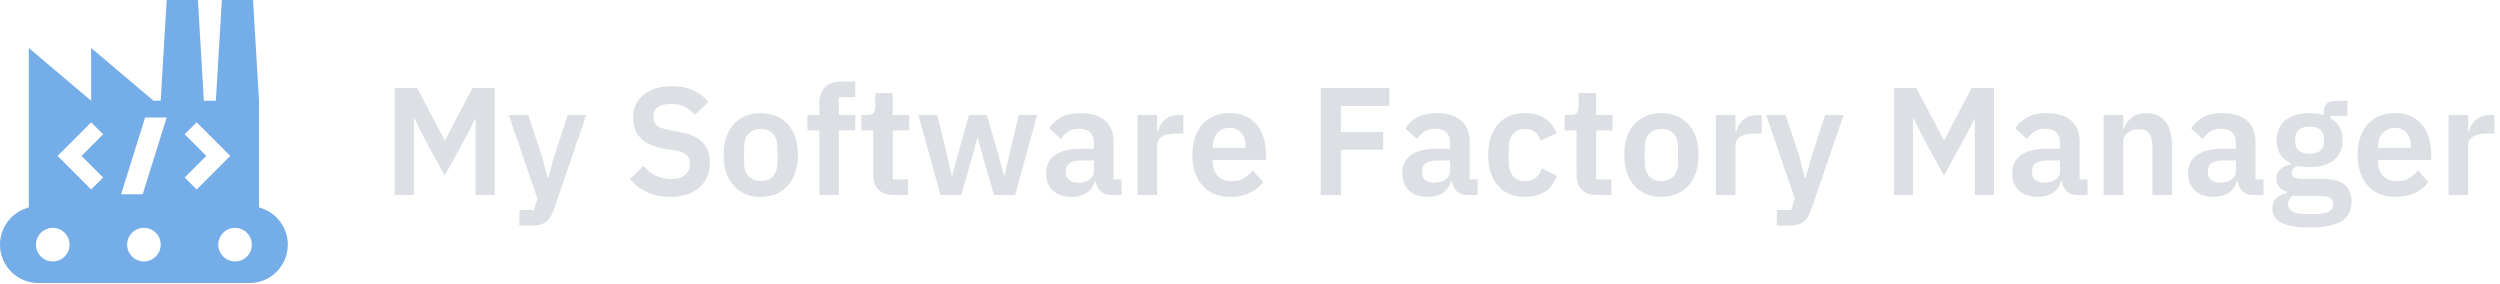
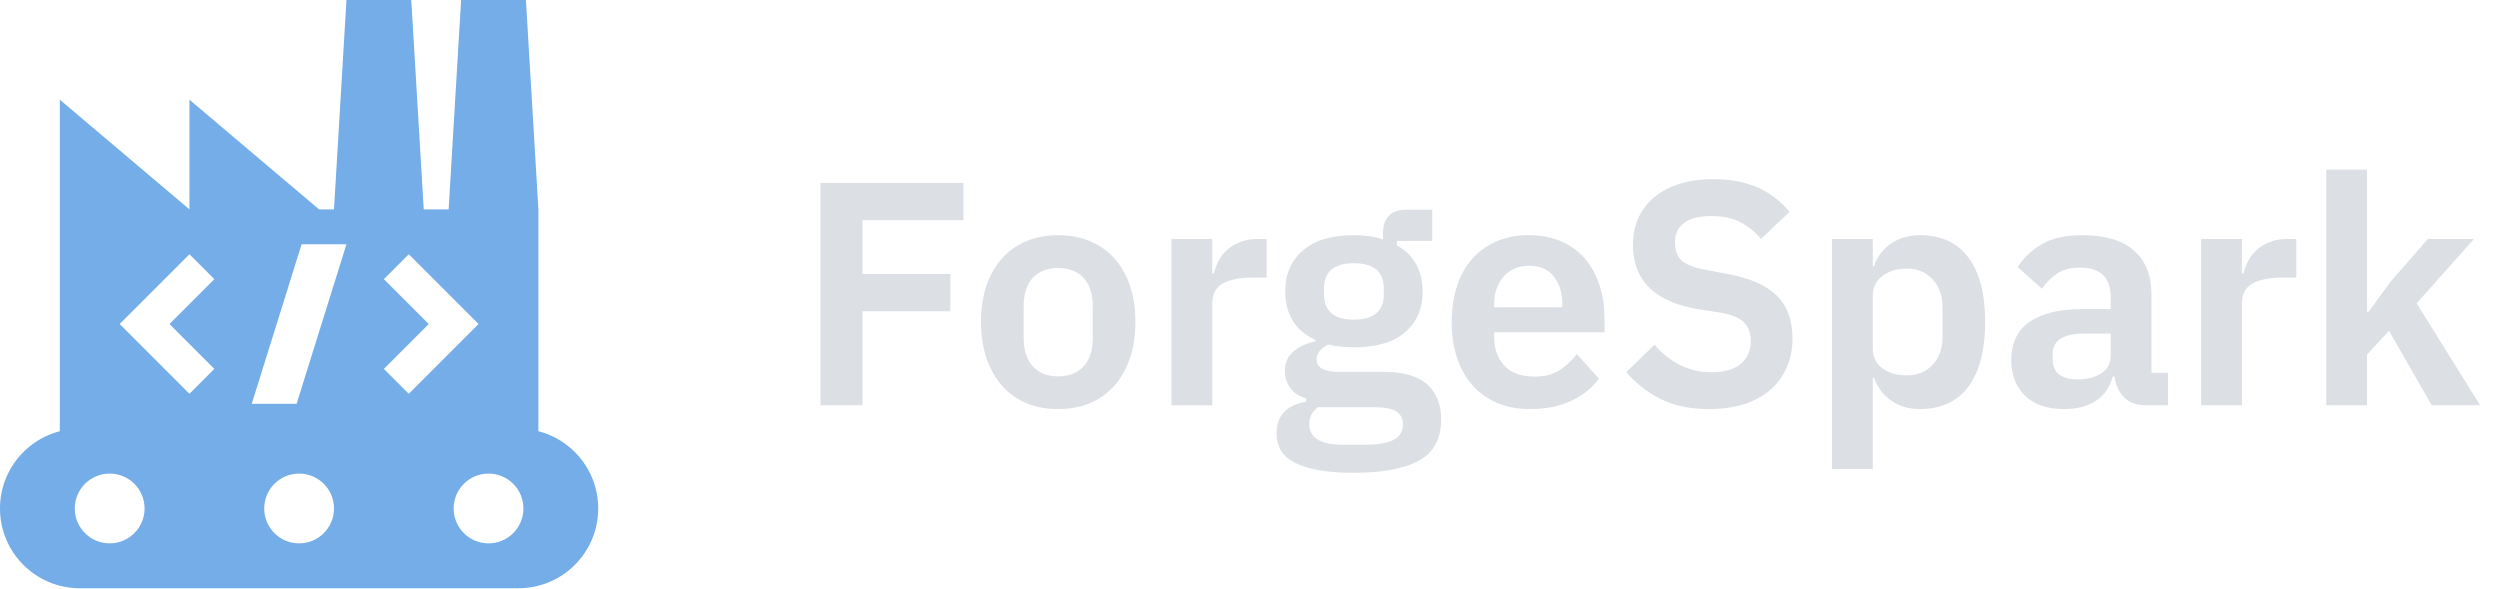
- <svg xmlns="http://www.w3.org/2000/svg" viewBox="0 0 424 48">
+ <svg xmlns="http://www.w3.org/2000/svg" viewBox="0 0 204 48">
  <path fill="#74ade8" transform="scale(0.8135593) translate(-2 -3)" d="M8 48L8 13L21 24L21 13L34 24L35.5 24L36.75 3L43.25 3L44.5 24L47 24L48.25 3L54.75 3L56 24L56 48zM21 42.5L23.5 40L19 35.5L23.5 31L21 28.5L14 35.5zM27.25 43.5L31.75 43.5L36.75 27.5L32.25 27.5zM50 35.5L43 28.5L40.5 31L45 35.5L40.5 40L43 42.5zM10 46H54A8 8 0 0 1 54 62H10A8 8 0 0 1 10 46zM9.5 54a3.5 3.5 0 1 0 7 0a3.5 3.5 0 1 0 -7 0zM28.5 54a3.5 3.5 0 1 0 7 0a3.5 3.5 0 1 0 -7 0zM47.5 54a3.5 3.5 0 1 0 7 0a3.5 3.5 0 1 0 -7 0z" />
-   <path fill="#dce0e5" d="M70.20 33.07L66.95 33.07L66.95 14.93L70.74 14.93L73.47 20.07L75.42 23.79L75.50 23.79L77.42 20.07L80.13 14.93L83.92 14.93L83.92 33.07L80.67 33.07L80.67 20.18L80.60 20.18L79.19 22.93L75.42 29.80L71.70 22.96L70.27 20.05L70.20 20.05L70.20 33.07ZM93.00 30.11L93.93 26.68L96.30 19.50L99.42 19.50L93.96 35.49Q93.62 36.45 93.15 37.08Q92.69 37.70 91.94 37.99Q91.20 38.27 90.09 38.27L90.09 38.27L88.08 38.27L88.08 35.62L90.53 35.62L91.15 33.72L86.29 19.50L89.59 19.50L91.96 26.68L92.84 30.11L93.00 30.11ZM113.59 33.39L113.59 33.39Q111.28 33.39 109.62 32.55Q107.97 31.72 106.83 30.37L106.83 30.37L109.14 28.13Q110.08 29.23 111.24 29.80Q112.39 30.37 113.80 30.37L113.80 30.37Q115.38 30.37 116.19 29.67Q117.00 28.97 117.00 27.82L117.00 27.82Q117.00 27.20 116.77 26.74Q116.55 26.29 116.01 25.98Q115.46 25.66 114.53 25.51L114.53 25.51L112.81 25.25Q110.99 24.96 109.78 24.29Q108.57 23.61 107.97 22.52Q107.38 21.43 107.38 19.97L107.38 19.97Q107.38 18.33 108.18 17.14Q108.99 15.94 110.46 15.28Q111.93 14.61 113.95 14.61L113.95 14.61Q116.01 14.61 117.54 15.30Q119.08 15.99 120.17 17.29L120.17 17.29L117.83 19.50Q117.15 18.67 116.19 18.15Q115.23 17.63 113.77 17.63L113.77 17.63Q112.32 17.63 111.56 18.19Q110.81 18.75 110.81 19.76L110.81 19.76Q110.81 20.46 111.07 20.91Q111.33 21.35 111.90 21.59Q112.47 21.84 113.33 22.02L113.33 22.02L115.02 22.34Q116.87 22.65 118.06 23.32Q119.26 24.00 119.83 25.05Q120.40 26.11 120.40 27.61L120.40 27.61Q120.40 29.33 119.61 30.63Q118.82 31.93 117.28 32.66Q115.75 33.39 113.59 33.39ZM129.01 33.39L129.01 33.39Q127.08 33.39 125.67 32.52Q124.25 31.64 123.48 30.04Q122.72 28.45 122.72 26.26L122.72 26.26Q122.72 24.08 123.48 22.50Q124.25 20.93 125.67 20.06Q127.08 19.19 129.01 19.19L129.01 19.19Q130.96 19.19 132.37 20.06Q133.79 20.93 134.56 22.50Q135.33 24.08 135.33 26.26L135.33 26.26Q135.33 28.45 134.56 30.04Q133.79 31.64 132.37 32.52Q130.96 33.39 129.01 33.39ZM129.01 30.71L129.01 30.71Q130.33 30.71 131.09 29.89Q131.84 29.07 131.84 27.54L131.84 27.54L131.84 25.01Q131.84 23.48 131.09 22.67Q130.33 21.87 129.01 21.87L129.01 21.87Q127.73 21.87 126.97 22.67Q126.20 23.48 126.20 25.01L126.20 25.01L126.20 27.54Q126.20 29.07 126.97 29.89Q127.73 30.71 129.01 30.71ZM142.27 33.07L138.94 33.07L138.94 22.13L136.94 22.13L136.94 19.50L138.94 19.50L138.94 17.55Q138.94 15.76 139.90 14.80Q140.86 13.83 142.68 13.83L142.68 13.83L145.05 13.83L145.05 16.49L142.27 16.49L142.27 19.50L145.05 19.50L145.05 22.13L142.27 22.13L142.27 33.07ZM153.99 30.42L153.99 33.07L151.60 33.07Q149.89 33.07 148.99 32.18Q148.09 31.28 148.09 29.62L148.09 29.62L148.09 22.13L146.09 22.13L146.09 19.50L147.13 19.50Q147.88 19.50 148.16 19.15Q148.43 18.80 148.43 18.10L148.43 18.10L148.43 15.78L151.42 15.78L151.42 19.50L154.20 19.50L154.20 22.13L151.42 22.13L151.42 30.42L153.99 30.42ZM163.04 33.07L159.51 33.07L155.76 19.50L158.96 19.50L160.34 25.09L161.40 29.75L161.51 29.75L162.76 25.09L164.34 19.50L167.36 19.50L169.00 25.09L170.27 29.75L170.37 29.75L171.44 25.09L172.79 19.50L175.89 19.50L172.17 33.07L168.58 33.07L166.84 27.09L165.82 23.40L165.75 23.40L164.76 27.09L163.04 33.07ZM190.21 30.42L190.21 33.07L188.37 33.07Q187.61 33.07 187.03 32.72Q186.44 32.37 186.13 31.70L186.13 31.70Q185.90 31.25 185.84 30.73L185.84 30.73L185.69 30.73Q185.35 32.03 184.30 32.71Q183.24 33.39 181.74 33.39L181.74 33.39Q179.66 33.39 178.54 32.28Q177.42 31.18 177.42 29.38L177.42 29.38Q177.42 27.98 178.11 27.07Q178.80 26.16 180.10 25.69Q181.40 25.22 183.22 25.22L183.22 25.22L185.53 25.22L185.53 24.23Q185.53 23.12 184.93 22.48Q184.34 21.84 183.01 21.84L183.01 21.84Q181.84 21.84 181.12 22.35Q180.41 22.86 179.92 23.56L179.92 23.56L177.94 21.79Q178.69 20.62 179.94 19.90Q181.19 19.19 183.24 19.19L183.24 19.19Q185.97 19.19 187.42 20.45Q188.86 21.71 188.86 24.03L188.86 24.03L188.86 30.42L190.21 30.42ZM185.53 29.02L185.53 27.22L183.40 27.22Q182.10 27.22 181.45 27.65Q180.80 28.08 180.80 28.89L180.80 28.89L180.80 29.33Q180.80 30.14 181.35 30.55Q181.89 30.97 182.85 30.97L182.85 30.97Q183.61 30.97 184.21 30.75Q184.80 30.53 185.17 30.08Q185.53 29.64 185.53 29.02L185.53 29.02ZM196.24 24.75L196.24 33.07L192.92 33.07L192.92 19.50L196.24 19.50L196.24 22.31L196.37 22.31Q196.56 21.58 196.98 20.94Q197.41 20.31 198.15 19.90Q198.90 19.50 199.96 19.50L199.96 19.50L200.69 19.50L200.69 22.65L199.65 22.65Q198.53 22.65 197.76 22.87Q197.00 23.09 196.62 23.54Q196.24 24.00 196.24 24.75L196.24 24.75ZM208.62 33.39L208.62 33.39Q206.62 33.39 205.19 32.52Q203.76 31.64 202.99 30.04Q202.22 28.45 202.22 26.26L202.22 26.26Q202.22 24.13 202.98 22.53Q203.73 20.93 205.14 20.06Q206.54 19.19 208.52 19.19L208.52 19.19Q210.65 19.19 212.01 20.13Q213.38 21.06 214.04 22.61Q214.70 24.16 214.70 26.03L214.70 26.03L214.70 27.12L205.68 27.12L205.68 27.46Q205.68 28.91 206.51 29.82Q207.35 30.73 208.98 30.73L208.98 30.73Q210.21 30.73 211.01 30.20Q211.82 29.67 212.44 28.89L212.44 28.89L214.24 30.89Q213.40 32.01 211.96 32.70Q210.52 33.39 208.62 33.39ZM208.57 21.69L208.57 21.69Q207.68 21.69 207.03 22.09Q206.38 22.49 206.03 23.21Q205.68 23.92 205.68 24.86L205.68 24.86L205.68 25.07L211.25 25.07L211.25 24.83Q211.25 23.87 210.93 23.18Q210.62 22.49 210.02 22.09Q209.43 21.69 208.57 21.69ZM227.42 25.40L227.42 33.07L223.99 33.07L223.99 14.93L235.66 14.93L235.66 17.97L227.42 17.97L227.42 22.39L234.59 22.39L234.59 25.40L227.42 25.40ZM250.61 30.42L250.61 33.07L248.76 33.07Q248.01 33.07 247.42 32.72Q246.84 32.37 246.53 31.70L246.53 31.70Q246.29 31.25 246.24 30.73L246.24 30.73L246.09 30.73Q245.75 32.03 244.69 32.71Q243.64 33.39 242.13 33.39L242.13 33.39Q240.05 33.39 238.94 32.28Q237.82 31.18 237.82 29.38L237.82 29.38Q237.82 27.98 238.51 27.07Q239.20 26.16 240.50 25.69Q241.80 25.22 243.62 25.22L243.62 25.22L245.93 25.22L245.93 24.23Q245.93 23.12 245.33 22.48Q244.73 21.84 243.41 21.84L243.41 21.84Q242.24 21.84 241.52 22.35Q240.81 22.86 240.31 23.56L240.31 23.56L238.34 21.79Q239.09 20.62 240.34 19.90Q241.59 19.19 243.64 19.19L243.64 19.19Q246.37 19.19 247.81 20.45Q249.26 21.71 249.26 24.03L249.26 24.03L249.26 30.42L250.61 30.42ZM245.93 29.02L245.93 27.22L243.80 27.22Q242.50 27.22 241.85 27.65Q241.20 28.08 241.20 28.89L241.20 28.89L241.20 29.33Q241.20 30.14 241.74 30.55Q242.29 30.97 243.25 30.97L243.25 30.97Q244.01 30.97 244.60 30.75Q245.20 30.53 245.57 30.08Q245.93 29.64 245.93 29.02L245.93 29.02ZM258.67 33.39L258.67 33.39Q255.65 33.39 254.03 31.46Q252.40 29.54 252.40 26.26L252.40 26.26Q252.40 23.01 254.03 21.10Q255.65 19.19 258.67 19.19L258.67 19.19Q260.72 19.19 262.06 20.10Q263.40 21.01 264.00 22.62L264.00 22.62L261.27 23.84Q261.04 22.99 260.39 22.43Q259.74 21.87 258.67 21.87L258.67 21.87Q257.29 21.87 256.59 22.74Q255.89 23.61 255.89 25.07L255.89 25.07L255.89 27.54Q255.89 28.94 256.59 29.82Q257.29 30.71 258.67 30.71L258.67 30.71Q259.84 30.71 260.50 30.10Q261.17 29.49 261.53 28.58L261.53 28.58L264.08 29.80Q263.43 31.59 262.04 32.49Q260.65 33.39 258.67 33.39ZM273.28 30.42L273.28 33.07L270.89 33.07Q269.17 33.07 268.28 32.18Q267.38 31.28 267.38 29.62L267.38 29.62L267.38 22.13L265.38 22.13L265.38 19.50L266.42 19.50Q267.17 19.50 267.44 19.15Q267.72 18.80 267.72 18.10L267.72 18.10L267.72 15.78L270.71 15.78L270.71 19.50L273.49 19.50L273.49 22.13L270.71 22.13L270.71 30.42L273.28 30.42ZM281.76 33.39L281.76 33.39Q279.83 33.39 278.42 32.52Q277.00 31.64 276.23 30.04Q275.47 28.45 275.47 26.26L275.47 26.26Q275.47 24.08 276.23 22.50Q277.00 20.93 278.42 20.06Q279.83 19.19 281.76 19.19L281.76 19.19Q283.71 19.19 285.12 20.06Q286.54 20.93 287.31 22.50Q288.08 24.08 288.08 26.26L288.08 26.26Q288.08 28.45 287.31 30.04Q286.54 31.64 285.12 32.52Q283.71 33.39 281.76 33.39ZM281.76 30.71L281.76 30.71Q283.08 30.71 283.84 29.89Q284.59 29.07 284.59 27.54L284.59 27.54L284.59 25.01Q284.59 23.48 283.84 22.67Q283.08 21.87 281.76 21.87L281.76 21.87Q280.48 21.87 279.72 22.67Q278.95 23.48 278.95 25.01L278.95 25.01L278.95 27.54Q278.95 29.07 279.72 29.89Q280.48 30.71 281.76 30.71ZM294.34 24.75L294.34 33.07L291.01 33.07L291.01 19.50L294.34 19.50L294.34 22.31L294.47 22.31Q294.65 21.58 295.08 20.94Q295.51 20.31 296.25 19.90Q296.99 19.50 298.06 19.50L298.06 19.50L298.79 19.50L298.79 22.65L297.75 22.65Q296.63 22.65 295.86 22.87Q295.10 23.09 294.72 23.54Q294.34 24.00 294.34 24.75L294.34 24.75ZM306.25 30.11L307.19 26.68L309.55 19.50L312.67 19.50L307.21 35.49Q306.87 36.45 306.41 37.08Q305.94 37.70 305.20 37.99Q304.46 38.27 303.34 38.27L303.34 38.27L301.34 38.27L301.34 35.62L303.78 35.62L304.40 33.72L299.54 19.50L302.84 19.50L305.21 26.68L306.09 30.11L306.25 30.11ZM324.45 33.07L321.20 33.07L321.20 14.93L325.00 14.93L327.73 20.07L329.68 23.79L329.75 23.79L331.68 20.07L334.38 14.93L338.18 14.93L338.18 33.07L334.93 33.07L334.93 20.18L334.85 20.18L333.45 22.93L329.68 29.80L325.96 22.96L324.53 20.05L324.45 20.05L324.45 33.07ZM354.06 30.42L354.06 33.07L352.22 33.07Q351.46 33.07 350.88 32.72Q350.29 32.37 349.98 31.70L349.98 31.70Q349.75 31.25 349.70 30.73L349.70 30.73L349.54 30.73Q349.20 32.03 348.15 32.71Q347.10 33.39 345.59 33.39L345.59 33.39Q343.51 33.39 342.39 32.28Q341.27 31.18 341.27 29.38L341.27 29.38Q341.27 27.98 341.96 27.07Q342.65 26.16 343.95 25.69Q345.25 25.22 347.07 25.22L347.07 25.22L349.38 25.22L349.38 24.23Q349.38 23.12 348.79 22.48Q348.19 21.84 346.86 21.84L346.86 21.84Q345.69 21.84 344.98 22.35Q344.26 22.86 343.77 23.56L343.77 23.56L341.79 21.79Q342.55 20.62 343.79 19.90Q345.04 19.19 347.10 19.19L347.10 19.19Q349.83 19.19 351.27 20.45Q352.71 21.71 352.71 24.03L352.71 24.03L352.71 30.42L354.06 30.42ZM349.38 29.02L349.38 27.22L347.25 27.22Q345.95 27.22 345.30 27.65Q344.65 28.08 344.65 28.89L344.65 28.89L344.65 29.33Q344.65 30.14 345.20 30.55Q345.74 30.97 346.71 30.97L346.71 30.97Q347.46 30.97 348.06 30.75Q348.66 30.53 349.02 30.08Q349.38 29.64 349.38 29.02L349.38 29.02ZM360.10 24.10L360.10 33.07L356.77 33.07L356.77 19.50L360.10 19.50L360.10 21.76L360.23 21.76Q360.64 20.67 361.54 19.93Q362.44 19.19 364.02 19.19L364.02 19.19Q366.10 19.19 367.23 20.58Q368.36 21.97 368.36 24.49L368.36 24.49L368.36 33.07L365.04 33.07L365.04 24.83Q365.04 23.40 364.52 22.66Q364.00 21.92 362.80 21.92L362.80 21.92Q362.12 21.92 361.50 22.17Q360.88 22.41 360.49 22.89Q360.10 23.38 360.10 24.10L360.10 24.10ZM383.89 30.42L383.89 33.07L382.04 33.07Q381.29 33.07 380.70 32.72Q380.12 32.37 379.80 31.70L379.80 31.70Q379.57 31.25 379.52 30.73L379.52 30.73L379.36 30.73Q379.02 32.03 377.97 32.71Q376.92 33.39 375.41 33.39L375.41 33.39Q373.33 33.39 372.21 32.28Q371.09 31.18 371.09 29.38L371.09 29.38Q371.09 27.98 371.78 27.07Q372.47 26.16 373.77 25.69Q375.07 25.22 376.89 25.22L376.89 25.22L379.21 25.22L379.21 24.23Q379.21 23.12 378.61 22.48Q378.01 21.84 376.68 21.84L376.68 21.84Q375.51 21.84 374.80 22.35Q374.08 22.86 373.59 23.56L373.59 23.56L371.61 21.79Q372.37 20.62 373.62 19.90Q374.86 19.19 376.92 19.19L376.92 19.19Q379.65 19.19 381.09 20.45Q382.53 21.71 382.53 24.03L382.53 24.03L382.53 30.42L383.89 30.42ZM379.21 29.02L379.21 27.22L377.07 27.22Q375.77 27.22 375.12 27.65Q374.47 28.08 374.47 28.89L374.47 28.89L374.47 29.33Q374.47 30.14 375.02 30.55Q375.57 30.97 376.53 30.97L376.53 30.97Q377.28 30.97 377.88 30.75Q378.48 30.53 378.84 30.08Q379.21 29.64 379.21 29.02L379.21 29.02ZM398.84 34.22L398.84 34.22Q398.84 35.62 398.13 36.60Q397.43 37.57 395.87 38.08Q394.31 38.59 391.71 38.59L391.71 38.59Q389.42 38.59 388.03 38.21Q386.64 37.83 386.02 37.10Q385.39 36.38 385.39 35.39L385.39 35.39Q385.39 34.24 386.04 33.61Q386.69 32.97 387.81 32.79L387.81 32.79L387.81 32.50Q386.98 32.27 386.52 31.67Q386.07 31.07 386.07 30.24L386.07 30.24Q386.07 29.20 386.82 28.63Q387.58 28.06 388.57 27.85L388.57 27.85L388.57 27.74Q387.34 27.17 386.72 26.16Q386.10 25.14 386.10 23.79L386.10 23.79Q386.10 22.41 386.73 21.37Q387.37 20.33 388.63 19.76Q389.89 19.19 391.71 19.19L391.71 19.19Q392.39 19.19 392.99 19.27Q393.58 19.35 394.08 19.53L394.08 19.53L394.08 19.09Q394.08 18.10 394.57 17.60Q395.07 17.11 396.00 17.11L396.00 17.11L398.11 17.11L398.11 19.66L395.22 19.66L395.22 20.02Q396.29 20.62 396.81 21.59Q397.33 22.57 397.33 23.79L397.33 23.79Q397.33 25.14 396.69 26.18Q396.05 27.22 394.81 27.78Q393.56 28.34 391.71 28.34L391.71 28.34Q391.14 28.34 390.61 28.28Q390.07 28.21 389.63 28.11L389.63 28.11Q389.24 28.29 388.96 28.59Q388.67 28.89 388.67 29.33L388.67 29.33Q388.67 29.85 389.11 30.10Q389.55 30.34 390.44 30.34L390.44 30.34L394.08 30.34Q396.57 30.34 397.70 31.36Q398.84 32.37 398.84 34.22ZM395.72 34.61L395.72 34.61Q395.72 33.96 395.20 33.59Q394.68 33.23 393.40 33.23L393.40 33.23L388.77 33.23Q388.41 33.52 388.24 33.88Q388.07 34.24 388.07 34.63L388.07 34.63Q388.07 35.41 388.72 35.86Q389.37 36.30 390.93 36.30L390.93 36.30L392.60 36.30Q394.21 36.30 394.96 35.88Q395.72 35.47 395.72 34.61ZM391.71 26.08L391.71 26.08Q392.91 26.08 393.53 25.55Q394.16 25.01 394.16 24.00L394.16 24.00L394.16 23.56Q394.16 22.52 393.53 22.00Q392.91 21.48 391.71 21.48L391.71 21.48Q390.54 21.48 389.90 22.00Q389.27 22.52 389.27 23.56L389.27 23.56L389.27 24.00Q389.27 25.01 389.90 25.55Q390.54 26.08 391.71 26.08ZM406.25 33.39L406.25 33.39Q404.24 33.39 402.81 32.52Q401.38 31.64 400.62 30.04Q399.85 28.45 399.85 26.26L399.85 26.26Q399.85 24.13 400.60 22.53Q401.36 20.93 402.76 20.06Q404.17 19.19 406.14 19.19L406.14 19.19Q408.27 19.19 409.64 20.13Q411.00 21.06 411.67 22.61Q412.33 24.16 412.33 26.03L412.33 26.03L412.33 27.12L403.31 27.12L403.31 27.46Q403.31 28.91 404.14 29.82Q404.97 30.73 406.61 30.73L406.61 30.73Q407.83 30.73 408.64 30.20Q409.44 29.67 410.07 28.89L410.07 28.89L411.86 30.89Q411.03 32.01 409.59 32.70Q408.14 33.39 406.25 33.39ZM406.19 21.69L406.19 21.69Q405.31 21.69 404.66 22.09Q404.01 22.49 403.66 23.21Q403.31 23.92 403.31 24.86L403.31 24.86L403.31 25.07L408.87 25.07L408.87 24.83Q408.87 23.87 408.56 23.18Q408.25 22.49 407.65 22.09Q407.05 21.69 406.19 21.69ZM418.60 24.75L418.60 33.07L415.27 33.07L415.27 19.50L418.60 19.50L418.60 22.31L418.73 22.31Q418.91 21.58 419.34 20.94Q419.77 20.31 420.51 19.90Q421.25 19.50 422.31 19.50L422.31 19.50L423.04 19.50L423.04 22.65L422.00 22.65Q420.88 22.65 420.12 22.87Q419.35 23.09 418.97 23.54Q418.60 24.00 418.60 24.75L418.60 24.75Z" />
+   <path fill="#dce0e5" d="M70.38 33.07L66.95 33.07L66.95 14.93L78.62 14.93L78.62 17.97L70.38 17.97L70.38 22.36L77.55 22.36L77.55 25.40L70.38 25.40L70.38 33.07ZM86.34 33.38L86.34 33.38Q84.88 33.38 83.73 32.89Q82.57 32.39 81.75 31.46Q80.93 30.52 80.49 29.21Q80.05 27.90 80.05 26.26L80.05 26.26Q80.05 24.62 80.49 23.32Q80.93 22.02 81.75 21.10Q82.57 20.18 83.73 19.69Q84.88 19.19 86.34 19.19L86.34 19.19Q87.79 19.19 88.96 19.69Q90.13 20.18 90.95 21.10Q91.77 22.02 92.21 23.32Q92.65 24.62 92.65 26.26L92.65 26.26Q92.65 27.90 92.21 29.21Q91.77 30.52 90.95 31.46Q90.13 32.39 88.96 32.89Q87.79 33.38 86.34 33.38ZM86.34 30.71L86.34 30.71Q87.66 30.71 88.42 29.90Q89.17 29.09 89.17 27.53L89.17 27.53L89.17 25.01Q89.17 23.48 88.42 22.67Q87.66 21.87 86.34 21.87L86.34 21.87Q85.04 21.87 84.28 22.67Q83.53 23.48 83.53 25.01L83.53 25.01L83.53 27.53Q83.53 29.09 84.28 29.90Q85.04 30.71 86.34 30.71ZM98.92 33.07L95.59 33.07L95.59 19.50L98.92 19.50L98.92 22.31L99.05 22.31Q99.18 21.76 99.45 21.26Q99.72 20.75 100.16 20.36Q100.61 19.97 101.22 19.74Q101.83 19.50 102.63 19.50L102.63 19.50L103.36 19.50L103.36 22.65L102.32 22.65Q100.63 22.65 99.77 23.14Q98.92 23.64 98.92 24.75L98.92 24.75L98.92 33.07ZM117.60 34.21L117.60 34.21Q117.60 35.28 117.22 36.10Q116.85 36.92 115.99 37.46Q115.13 38.01 113.78 38.29Q112.43 38.58 110.48 38.58L110.48 38.58Q108.77 38.58 107.57 38.36Q106.37 38.14 105.61 37.73Q104.84 37.33 104.50 36.73Q104.17 36.14 104.17 35.38L104.17 35.38Q104.17 34.24 104.80 33.60Q105.44 32.97 106.58 32.78L106.58 32.78L106.58 32.50Q105.75 32.29 105.30 31.68Q104.84 31.07 104.84 30.24L104.84 30.24Q104.84 29.72 105.05 29.31Q105.26 28.91 105.61 28.63Q105.96 28.34 106.40 28.15Q106.84 27.95 107.34 27.85L107.34 27.85L107.34 27.74Q106.09 27.17 105.48 26.16Q104.87 25.14 104.87 23.79L104.87 23.79Q104.87 21.71 106.30 20.45Q107.73 19.19 110.48 19.19L110.48 19.19Q111.10 19.19 111.72 19.27Q112.33 19.35 112.85 19.53L112.85 19.53L112.85 19.09Q112.85 17.11 114.77 17.11L114.77 17.11L116.87 17.11L116.87 19.66L113.99 19.66L113.99 20.02Q115.05 20.62 115.57 21.58Q116.09 22.54 116.09 23.79L116.09 23.79Q116.09 25.85 114.68 27.09Q113.26 28.34 110.48 28.34L110.48 28.34Q109.29 28.34 108.40 28.11L108.40 28.11Q108.01 28.29 107.73 28.59Q107.44 28.89 107.44 29.33L107.44 29.33Q107.44 30.34 109.21 30.34L109.21 30.34L112.85 30.34Q115.34 30.34 116.47 31.37Q117.60 32.39 117.60 34.21ZM114.48 34.60L114.48 34.60Q114.48 33.95 113.96 33.59Q113.44 33.23 112.17 33.23L112.17 33.23L107.54 33.23Q106.84 33.75 106.84 34.63L106.84 34.63Q106.84 35.41 107.49 35.85Q108.14 36.29 109.70 36.29L109.70 36.29L111.36 36.29Q113.00 36.29 113.74 35.88Q114.48 35.46 114.48 34.60ZM110.48 26.08L110.48 26.08Q112.92 26.08 112.92 24L112.92 24L112.92 23.56Q112.92 21.48 110.48 21.48L110.48 21.48Q108.04 21.48 108.04 23.56L108.04 23.56L108.04 24Q108.04 26.08 110.48 26.08ZM124.85 33.38L124.85 33.38Q123.35 33.38 122.16 32.88Q120.98 32.37 120.16 31.45Q119.34 30.52 118.90 29.21Q118.46 27.90 118.46 26.26L118.46 26.26Q118.46 24.65 118.89 23.35Q119.32 22.05 120.12 21.13Q120.93 20.21 122.10 19.70Q123.27 19.19 124.75 19.19L124.75 19.19Q126.33 19.19 127.50 19.74Q128.67 20.28 129.43 21.22Q130.18 22.15 130.56 23.39Q130.93 24.62 130.93 26.03L130.93 26.03L130.93 27.12L121.92 27.12L121.92 27.46Q121.92 28.94 122.75 29.83Q123.58 30.73 125.22 30.73L125.22 30.73Q126.46 30.73 127.26 30.21Q128.05 29.69 128.67 28.89L128.67 28.89L130.47 30.89Q129.63 32.06 128.19 32.72Q126.75 33.38 124.85 33.38ZM124.80 21.69L124.80 21.69Q123.48 21.69 122.70 22.57Q121.92 23.45 121.92 24.86L121.92 24.86L121.92 25.07L127.48 25.07L127.48 24.83Q127.48 23.43 126.79 22.56Q126.10 21.69 124.80 21.69ZM139.46 33.38L139.46 33.38Q137.12 33.38 135.49 32.55Q133.87 31.72 132.70 30.37L132.70 30.37L135.01 28.13Q135.95 29.22 137.11 29.80Q138.26 30.37 139.67 30.37L139.67 30.37Q141.25 30.37 142.06 29.68Q142.86 28.99 142.86 27.82L142.86 27.82Q142.86 26.91 142.34 26.34Q141.82 25.77 140.39 25.51L140.39 25.51L138.68 25.25Q133.25 24.39 133.25 19.97L133.25 19.97Q133.25 18.75 133.70 17.76Q134.16 16.78 135.01 16.07Q135.87 15.37 137.08 14.99Q138.29 14.62 139.82 14.62L139.82 14.62Q141.87 14.62 143.41 15.29Q144.94 15.97 146.03 17.29L146.03 17.29L143.69 19.50Q143.02 18.67 142.06 18.15Q141.10 17.63 139.64 17.63L139.64 17.63Q138.16 17.63 137.42 18.19Q136.68 18.75 136.68 19.76L136.68 19.76Q136.68 20.80 137.27 21.30Q137.87 21.79 139.20 22.02L139.20 22.02L140.89 22.34Q143.64 22.83 144.95 24.09Q146.27 25.35 146.27 27.61L146.27 27.61Q146.27 28.91 145.81 29.96Q145.36 31.02 144.49 31.78Q143.62 32.55 142.36 32.97Q141.10 33.38 139.46 33.38ZM149.49 38.27L149.49 19.50L152.82 19.50L152.82 21.74L152.92 21.74Q153.28 20.57 154.30 19.88Q155.31 19.19 156.66 19.19L156.66 19.19Q159.26 19.19 160.63 21.02Q161.99 22.86 161.99 26.26L161.99 26.26Q161.99 29.69 160.63 31.54Q159.26 33.38 156.66 33.38L156.66 33.38Q155.31 33.38 154.31 32.68Q153.31 31.98 152.92 30.81L152.92 30.81L152.82 30.81L152.82 38.27L149.49 38.27ZM155.60 30.63L155.60 30.63Q156.90 30.63 157.70 29.77Q158.51 28.91 158.51 27.46L158.51 27.46L158.51 25.12Q158.51 23.66 157.70 22.79Q156.90 21.92 155.60 21.92L155.60 21.92Q154.40 21.92 153.61 22.52Q152.82 23.12 152.82 24.10L152.82 24.10L152.82 28.42Q152.82 29.48 153.61 30.06Q154.40 30.63 155.60 30.63ZM176.91 33.07L175.06 33.07Q173.97 33.07 173.33 32.43Q172.70 31.80 172.54 30.73L172.54 30.73L172.39 30.73Q172.05 32.06 171.01 32.72Q169.97 33.38 168.44 33.38L168.44 33.38Q166.36 33.38 165.24 32.29Q164.12 31.20 164.12 29.38L164.12 29.38Q164.12 27.27 165.63 26.25Q167.14 25.22 169.92 25.22L169.92 25.22L172.23 25.22L172.23 24.23Q172.23 23.09 171.63 22.47Q171.03 21.84 169.71 21.84L169.71 21.84Q168.54 21.84 167.82 22.35Q167.11 22.86 166.62 23.56L166.62 23.56L164.64 21.79Q165.39 20.62 166.64 19.91Q167.89 19.19 169.94 19.19L169.94 19.19Q172.70 19.19 174.13 20.44Q175.56 21.69 175.56 24.03L175.56 24.03L175.56 30.42L176.91 30.42L176.91 33.07ZM169.55 30.96L169.55 30.96Q170.67 30.96 171.45 30.47Q172.23 29.98 172.23 29.02L172.23 29.02L172.23 27.22L170.10 27.22Q167.50 27.22 167.50 28.89L167.50 28.89L167.50 29.33Q167.50 30.16 168.03 30.56Q168.57 30.96 169.55 30.96ZM182.94 33.07L179.61 33.07L179.61 19.50L182.94 19.50L182.94 22.31L183.07 22.31Q183.20 21.76 183.47 21.26Q183.74 20.75 184.18 20.36Q184.63 19.97 185.24 19.74Q185.85 19.50 186.65 19.50L186.65 19.50L187.38 19.50L187.38 22.65L186.34 22.65Q184.65 22.65 183.79 23.14Q182.94 23.64 182.94 24.75L182.94 24.75L182.94 33.07ZM189.82 33.07L189.82 13.84L193.15 13.84L193.15 25.43L193.28 25.43L195.07 22.99L198.11 19.50L201.88 19.50L197.20 24.75L202.38 33.07L198.43 33.07L194.94 26.99L193.15 28.94L193.15 33.07L189.82 33.07Z" />
</svg>
